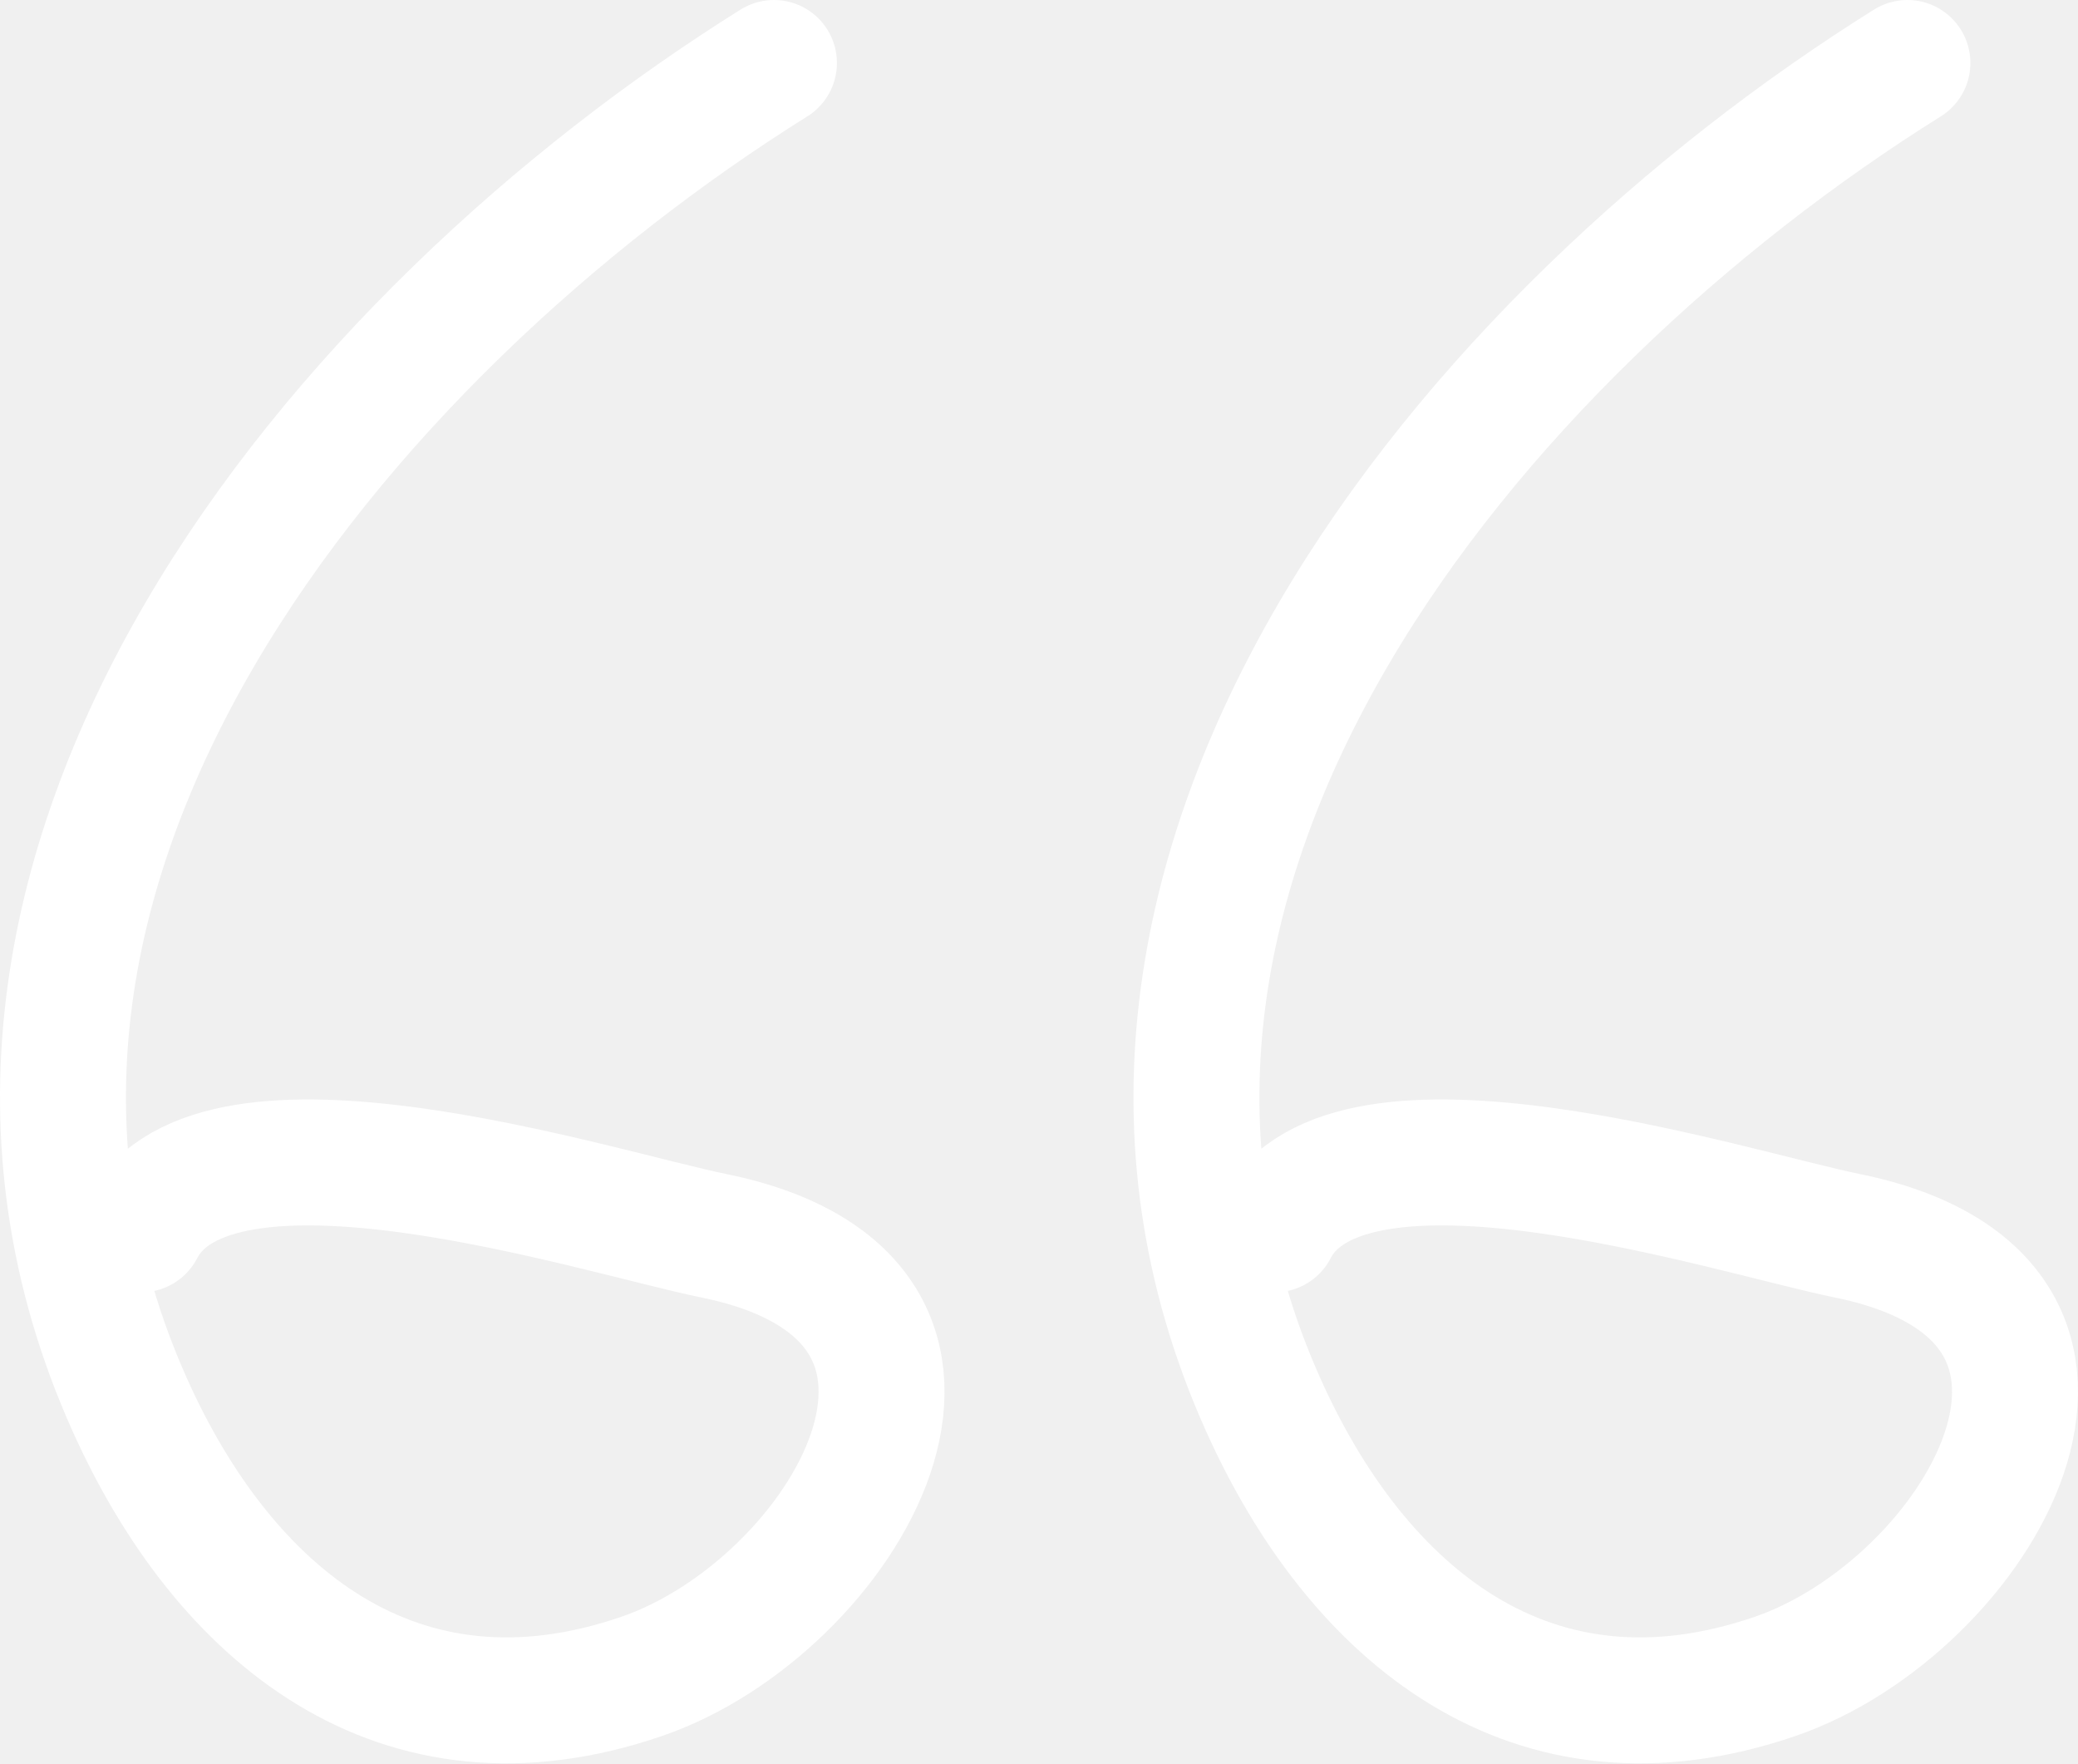
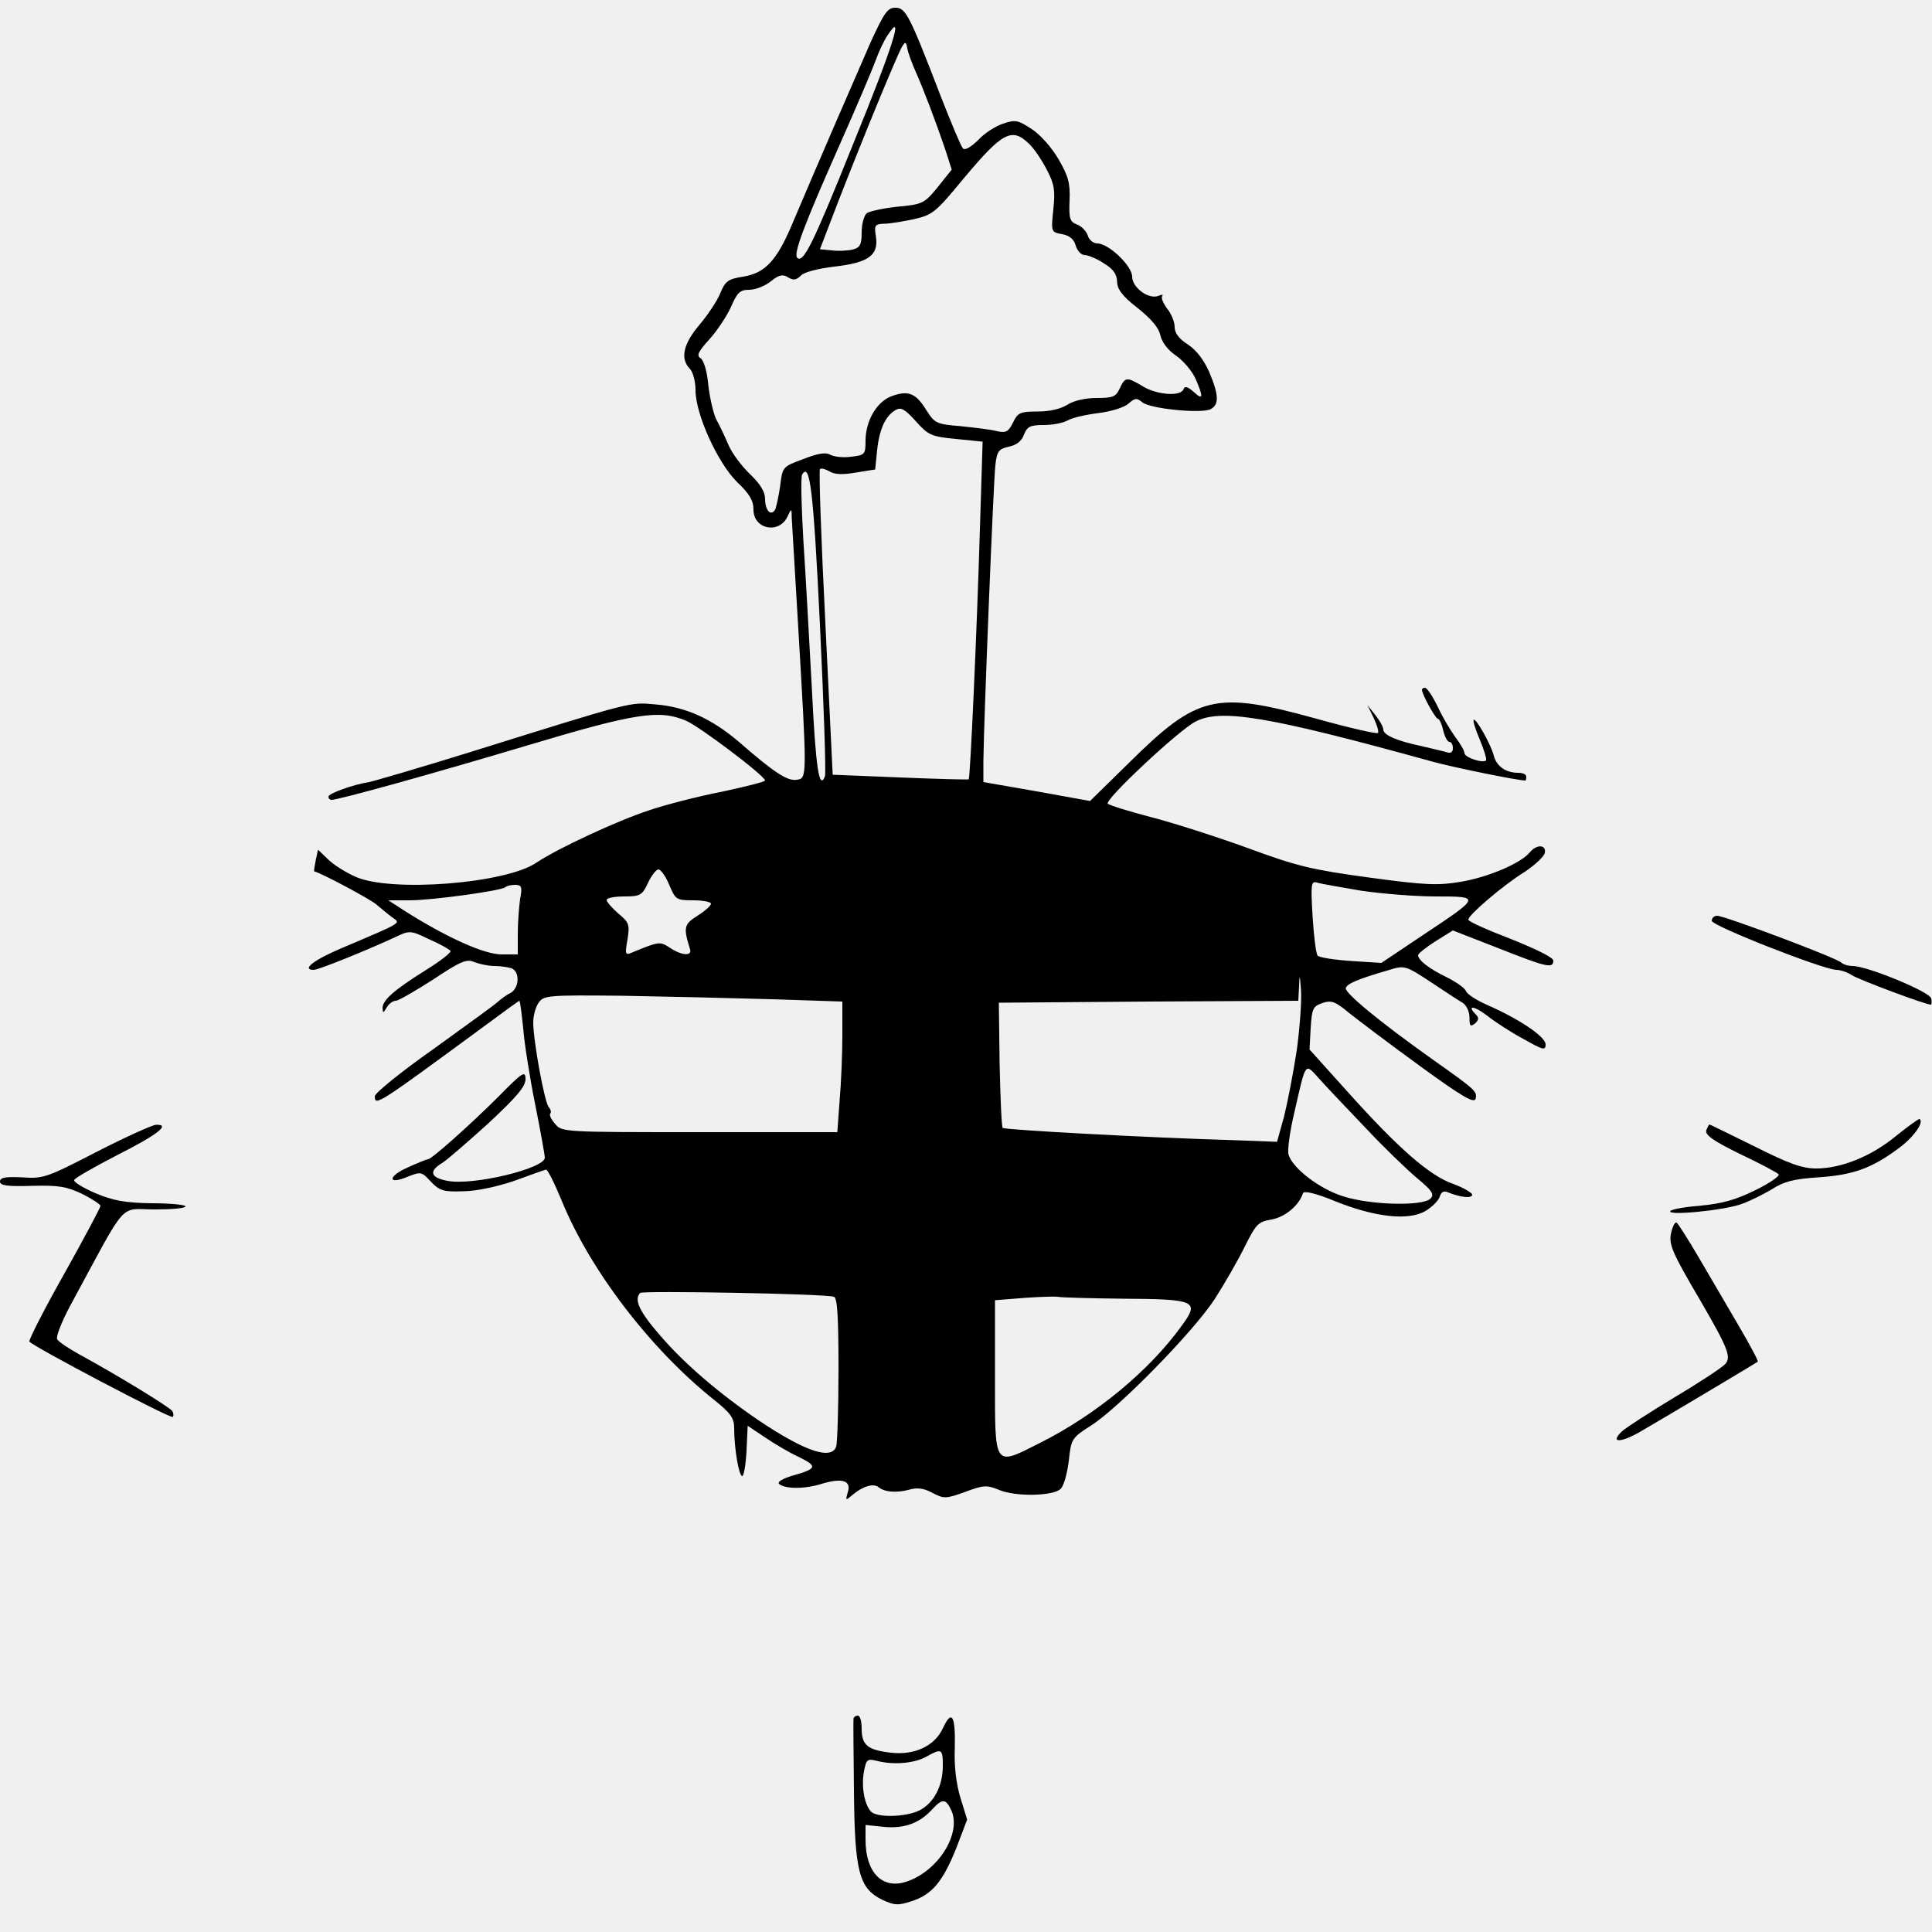
- <svg xmlns="http://www.w3.org/2000/svg" width="33" height="28" viewBox="0 0 33 28" fill="none">
-   <path d="M12.291 1C5.433 5.286 -1.748 13.803 2.057 22.298C3.559 25.653 6.336 27.943 10.191 26.619C13.389 25.521 16.299 20.634 11.334 19.622C9.481 19.245 3.408 17.265 2.243 19.52" stroke="white" stroke-width="2" stroke-linecap="round" />
-   <path d="M30.291 1C23.433 5.286 16.252 13.803 20.057 22.298C21.559 25.653 24.336 27.943 28.191 26.619C31.389 25.521 34.299 20.634 29.334 19.622C27.481 19.245 21.408 17.265 20.243 19.52" stroke="white" stroke-width="2" stroke-linecap="round" />
+ <svg xmlns="http://www.w3.org/2000/svg" version="1.0" width="500pt" height="500pt" viewBox="0 0 500 500" preserveAspectRatio="xMidYMid meet">
+   <g transform="translate(0,500) scale(0.1,-0.1)" fill="#000000" stroke="none">
+     <path d="M2252 4888 c-39 -89 -141 -324 -204 -473 -39 -91 -69 -122 -125 -131 -38 -6 -46 -11 -59 -43 -8 -20 -33 -57 -55 -83 -41 -49 -49 -86 -24 -112 8 -8 15 -32 15 -56 0 -62 57 -187 107 -237 33 -31 43 -49 43 -72 0 -51 66 -64 88 -18 10 22 11 22 11 -3 1 -14 8 -135 16 -270 24 -407 24 -404 -3 -408 -24 -4 -58 18 -152 100 -70 59 -137 89 -214 95 -67 6 -52 10 -481 -124 -132 -41 -249 -75 -260 -77 -39 -6 -105 -29 -105 -38 0 -4 3 -8 8 -8 18 0 260 67 504 140 283 85 344 94 413 65 34 -14 205 -143 205 -155 0 -3 -51 -16 -112 -29 -62 -12 -147 -34 -188 -48 -85 -28 -237 -99 -291 -135 -79 -55 -378 -78 -469 -37 -25 11 -57 31 -71 45 l-26 25 -6 -28 c-3 -15 -5 -28 -4 -28 22 -6 143 -71 160 -85 12 -10 31 -26 42 -34 22 -16 31 -11 -129 -79 -74 -31 -107 -57 -74 -57 13 0 143 53 216 87 31 15 36 15 83 -8 28 -12 52 -26 55 -30 2 -4 -26 -26 -63 -49 -83 -52 -113 -78 -113 -99 1 -14 2 -13 11 2 5 9 16 17 23 17 7 0 50 25 97 55 72 48 87 54 107 45 13 -5 36 -10 52 -10 15 0 35 -3 44 -6 22 -9 20 -51 -3 -64 -11 -5 -25 -16 -33 -23 -7 -7 -82 -61 -165 -121 -84 -59 -153 -115 -153 -123 0 -27 8 -21 287 184 47 35 86 63 87 63 2 0 6 -32 10 -71 3 -39 17 -128 31 -197 14 -70 25 -132 25 -138 0 -28 -186 -73 -252 -60 -44 8 -49 25 -14 46 13 8 67 55 120 103 73 68 96 95 96 114 0 23 -7 19 -70 -45 -71 -71 -173 -162 -182 -162 -3 0 -26 -9 -52 -21 -53 -23 -54 -47 0 -24 33 13 35 13 59 -13 22 -23 32 -27 83 -25 34 0 89 12 133 27 41 15 77 28 82 29 4 1 22 -35 41 -81 73 -179 229 -383 393 -514 44 -35 53 -48 53 -74 0 -52 12 -124 21 -124 4 0 9 29 11 65 l3 65 45 -30 c25 -17 64 -40 88 -51 49 -24 46 -30 -17 -48 -24 -7 -40 -16 -35 -21 15 -14 67 -14 111 0 53 16 77 8 67 -22 -6 -22 -6 -22 12 -7 27 23 55 31 68 20 16 -13 47 -15 80 -6 21 6 38 3 60 -9 29 -15 34 -15 84 3 48 18 56 18 88 5 42 -18 141 -16 159 3 8 7 17 40 21 72 6 58 8 60 58 92 72 46 263 241 319 326 25 39 61 101 78 136 30 60 35 65 70 71 34 6 71 36 81 68 3 7 33 0 84 -21 102 -41 189 -51 233 -25 17 10 34 27 37 37 4 13 11 16 22 11 32 -13 62 -16 62 -6 0 5 -22 18 -49 28 -61 21 -142 92 -273 238 l-99 110 3 55 c3 50 6 57 30 65 23 8 33 5 70 -26 24 -19 106 -81 183 -137 110 -80 141 -98 144 -84 4 19 -1 23 -114 103 -135 96 -226 171 -222 183 3 11 30 23 113 47 39 12 42 11 106 -31 36 -24 74 -49 83 -54 10 -6 18 -23 18 -38 0 -22 2 -25 14 -16 10 9 11 15 3 23 -25 25 -6 24 28 -2 20 -16 63 -44 95 -61 51 -29 57 -30 57 -14 0 20 -68 66 -153 103 -27 12 -51 28 -53 35 -3 8 -26 24 -50 36 -44 21 -74 44 -74 57 0 4 20 20 45 36 l45 28 118 -46 c126 -50 142 -53 142 -32 0 8 -45 30 -110 56 -60 23 -110 45 -110 50 0 12 90 89 145 123 27 18 51 40 53 50 4 21 -21 23 -39 1 -23 -28 -107 -64 -178 -76 -60 -10 -91 -9 -238 11 -147 20 -186 29 -313 76 -80 29 -192 65 -250 80 -58 15 -109 31 -113 35 -10 9 181 188 226 212 65 35 187 15 614 -103 54 -15 221 -49 241 -49 1 0 2 5 2 10 0 6 -9 10 -21 10 -32 0 -56 17 -63 44 -7 29 -47 99 -52 93 -3 -2 5 -26 16 -52 11 -26 18 -50 16 -53 -9 -8 -56 8 -56 19 0 6 -11 25 -24 42 -13 18 -34 53 -46 80 -13 26 -27 47 -32 47 -4 0 -8 -2 -8 -5 0 -12 35 -75 41 -75 4 0 10 -13 14 -30 4 -17 11 -30 16 -30 5 0 9 -7 9 -16 0 -12 -6 -15 -22 -9 -13 3 -41 10 -63 15 -61 13 -95 28 -95 42 0 7 -10 24 -21 38 l-20 25 16 -33 c9 -19 14 -36 11 -39 -3 -3 -77 14 -163 38 -257 71 -304 60 -480 -114 l-102 -100 -138 25 -138 24 0 55 c1 100 26 723 31 765 4 37 9 42 35 48 19 4 33 14 39 31 8 21 16 25 50 25 23 0 51 5 63 12 12 7 48 15 80 19 33 4 67 15 77 24 17 15 22 16 36 4 20 -17 153 -30 177 -18 22 12 22 35 -3 95 -14 32 -33 57 -55 72 -24 15 -35 30 -35 46 0 13 -9 35 -20 48 -10 14 -16 28 -12 32 3 4 -1 4 -11 0 -25 -9 -67 22 -67 50 0 28 -61 86 -90 86 -10 0 -22 9 -25 21 -4 11 -16 24 -28 28 -18 7 -21 15 -19 62 2 44 -3 63 -28 106 -17 30 -48 65 -70 79 -35 23 -42 25 -74 14 -19 -6 -49 -25 -65 -43 -19 -18 -34 -27 -39 -21 -5 5 -30 65 -57 134 -82 213 -91 230 -118 230 -20 0 -29 -13 -65 -92z m-43 -258 c-106 -264 -130 -312 -146 -297 -10 11 19 87 109 290 44 99 86 198 94 220 8 23 22 53 32 67 42 64 15 -25 -89 -280z m161 184 c19 -43 50 -123 78 -206 l15 -47 -36 -45 c-35 -43 -40 -45 -105 -51 -37 -4 -73 -12 -79 -17 -7 -6 -13 -28 -13 -49 0 -32 -4 -40 -24 -45 -13 -3 -37 -4 -53 -2 l-31 3 48 125 c65 167 153 381 165 400 8 13 10 12 13 -5 2 -11 12 -39 22 -61z m295 -188 c13 -13 33 -43 45 -67 19 -36 21 -53 16 -101 -6 -58 -6 -59 23 -64 20 -4 31 -14 35 -30 4 -13 14 -24 23 -24 8 0 31 -9 49 -21 25 -15 34 -28 35 -47 0 -20 13 -38 53 -69 35 -28 55 -51 59 -71 4 -17 19 -38 40 -52 19 -13 42 -40 51 -60 21 -49 20 -57 -5 -34 -16 14 -23 15 -26 7 -7 -20 -69 -15 -105 7 -42 25 -46 25 -60 -5 -10 -22 -18 -25 -60 -25 -30 0 -59 -7 -75 -17 -17 -11 -46 -18 -77 -18 -46 0 -52 -3 -64 -28 -12 -24 -18 -28 -41 -23 -14 4 -56 9 -94 13 -63 5 -68 8 -88 39 -28 46 -47 54 -88 40 -41 -13 -71 -64 -71 -117 0 -35 -2 -37 -37 -41 -21 -3 -45 0 -54 5 -11 7 -32 4 -70 -11 -54 -20 -54 -20 -60 -70 -4 -27 -10 -55 -13 -61 -11 -18 -26 -2 -26 28 0 18 -12 38 -39 64 -21 20 -46 53 -55 74 -9 21 -23 51 -32 67 -8 16 -17 56 -21 90 -3 36 -12 64 -20 69 -11 7 -6 17 23 49 20 22 45 60 56 84 16 37 23 44 47 44 16 0 41 10 56 22 21 17 31 19 45 10 13 -8 21 -7 33 5 8 9 45 18 86 23 88 10 115 29 108 77 -5 30 -3 33 21 34 15 0 50 6 78 12 48 11 56 18 127 104 102 122 126 135 172 89z m-191 -762 l69 -7 -7 -226 c-8 -269 -25 -643 -29 -648 -2 -1 -82 1 -178 5 l-174 7 -19 393 c-11 216 -17 395 -14 398 4 3 14 0 25 -6 12 -8 34 -9 68 -3 l50 8 5 50 c6 56 22 89 48 104 14 8 24 2 52 -29 32 -36 40 -40 104 -46z m-352 -481 c10 -207 16 -384 13 -392 -15 -38 -24 22 -34 229 -7 124 -16 296 -22 383 -5 87 -7 163 -3 169 20 33 29 -39 46 -389z m-390 -673 c16 -38 18 -40 62 -40 25 0 46 -4 46 -9 0 -5 -16 -19 -35 -31 -35 -22 -37 -30 -19 -87 5 -18 -22 -16 -52 4 -26 17 -28 17 -98 -12 -18 -8 -19 -5 -12 34 6 38 4 44 -24 67 -16 14 -30 30 -30 35 0 5 20 9 45 9 42 0 47 3 62 35 9 19 21 35 27 35 6 0 19 -18 28 -40z m1790 -15 c54 -8 141 -15 194 -15 117 0 117 0 -35 -101 l-106 -71 -79 5 c-43 3 -82 9 -86 14 -4 4 -10 50 -13 101 -5 84 -4 92 11 88 9 -3 61 -12 114 -21z m-2176 -22 c-3 -21 -6 -62 -6 -90 l0 -53 -42 0 c-44 0 -138 42 -245 109 l-48 31 55 0 c59 0 239 25 248 34 3 3 14 6 25 6 17 0 19 -5 13 -37z m2010 -391 c-9 -59 -24 -136 -33 -172 l-18 -65 -105 4 c-238 7 -599 27 -605 32 -3 3 -6 78 -8 165 l-2 159 388 3 387 2 2 38 c1 32 2 31 5 -11 2 -26 -3 -96 -11 -155z m-1358 132 l182 -6 0 -87 c0 -47 -3 -123 -7 -168 l-6 -83 -356 0 c-350 0 -357 0 -374 21 -10 11 -16 23 -13 27 3 3 2 10 -4 17 -11 13 -40 172 -40 219 0 17 6 40 14 51 13 19 24 20 217 18 112 -2 286 -6 387 -9z m1537 -334 c44 -47 103 -104 130 -127 41 -34 48 -44 37 -55 -20 -20 -155 -17 -226 6 -61 19 -130 72 -141 107 -4 10 3 61 15 111 31 135 26 128 67 83 20 -22 73 -78 118 -125z m-1377 -436 c9 -2 12 -49 12 -188 0 -101 -3 -191 -6 -200 -13 -35 -81 -12 -199 67 -103 70 -193 147 -255 219 -56 64 -70 95 -53 112 7 6 476 -2 501 -10z m746 -5 c191 -1 201 -6 155 -69 -84 -117 -222 -231 -367 -304 -121 -61 -117 -67 -117 169 l0 200 75 6 c41 3 81 4 87 3 7 -2 82 -4 167 -5z" />
+     <path d="M4430 2617 c0 -13 290 -127 323 -127 10 0 28 -6 40 -14 19 -12 190 -76 204 -76 2 0 3 7 1 16 -3 17 -166 84 -203 84 -12 0 -25 4 -30 9 -12 12 -302 121 -321 121 -8 0 -14 -6 -14 -13z" />
+     <path d="M4908 2061 c-64 -53 -142 -85 -208 -85 -35 0 -70 12 -159 57 -63 31 -116 57 -117 57 -1 0 -5 -7 -8 -15 -4 -12 17 -27 86 -61 51 -24 96 -48 101 -53 4 -4 -23 -23 -60 -41 -50 -25 -87 -35 -140 -40 -39 -3 -75 -9 -80 -14 -12 -13 137 1 184 18 23 8 58 26 80 39 29 19 56 26 118 30 90 6 138 23 207 74 40 29 68 68 56 77 -1 2 -29 -18 -60 -43z" />
+     <path d="M250 2019 c-128 -66 -138 -70 -192 -66 -44 2 -58 0 -58 -11 0 -10 18 -13 83 -11 69 2 90 -2 130 -21 26 -13 47 -27 47 -31 0 -4 -42 -83 -94 -176 -52 -92 -92 -171 -90 -175 8 -12 365 -200 371 -195 3 3 2 10 -1 15 -6 10 -142 93 -241 147 -27 15 -53 32 -57 39 -4 6 12 47 36 91 149 275 122 245 217 245 44 0 79 3 79 8 0 4 -39 8 -88 8 -68 1 -100 7 -145 26 -32 14 -57 29 -55 34 1 5 52 34 112 65 105 53 139 80 99 78 -10 -1 -79 -32 -153 -70z" />
+     <path d="M4325 1810 c-7 -30 2 -51 75 -175 72 -124 81 -147 65 -165 -8 -9 -67 -48 -131 -86 -63 -38 -125 -78 -136 -88 -33 -31 -4 -31 49 0 64 37 297 176 302 180 2 2 -21 45 -51 96 -30 51 -76 130 -103 176 -27 46 -52 85 -56 88 -4 2 -10 -9 -14 -26z" />
+     <path d="M2209 553 c-1 -5 0 -89 1 -188 2 -210 13 -252 74 -282 31 -14 40 -15 76 -3 53 17 81 52 116 140 l27 71 -17 55 c-11 36 -17 81 -15 131 2 84 -8 100 -31 50 -21 -45 -72 -70 -134 -63 -60 7 -76 19 -76 62 0 19 -4 34 -10 34 -5 0 -10 -3 -11 -7z m231 -123 c0 -52 -23 -96 -60 -115 -35 -18 -114 -20 -127 -2 -17 20 -24 66 -17 103 6 31 9 33 33 27 42 -11 95 -7 127 10 41 23 44 22 44 -23z m22 -115 c27 -60 -34 -158 -117 -185 -62 -20 -105 24 -105 109 l0 38 48 -5 c53 -5 93 10 126 47 25 27 34 26 48 -4z" />
+   </g>
</svg>
